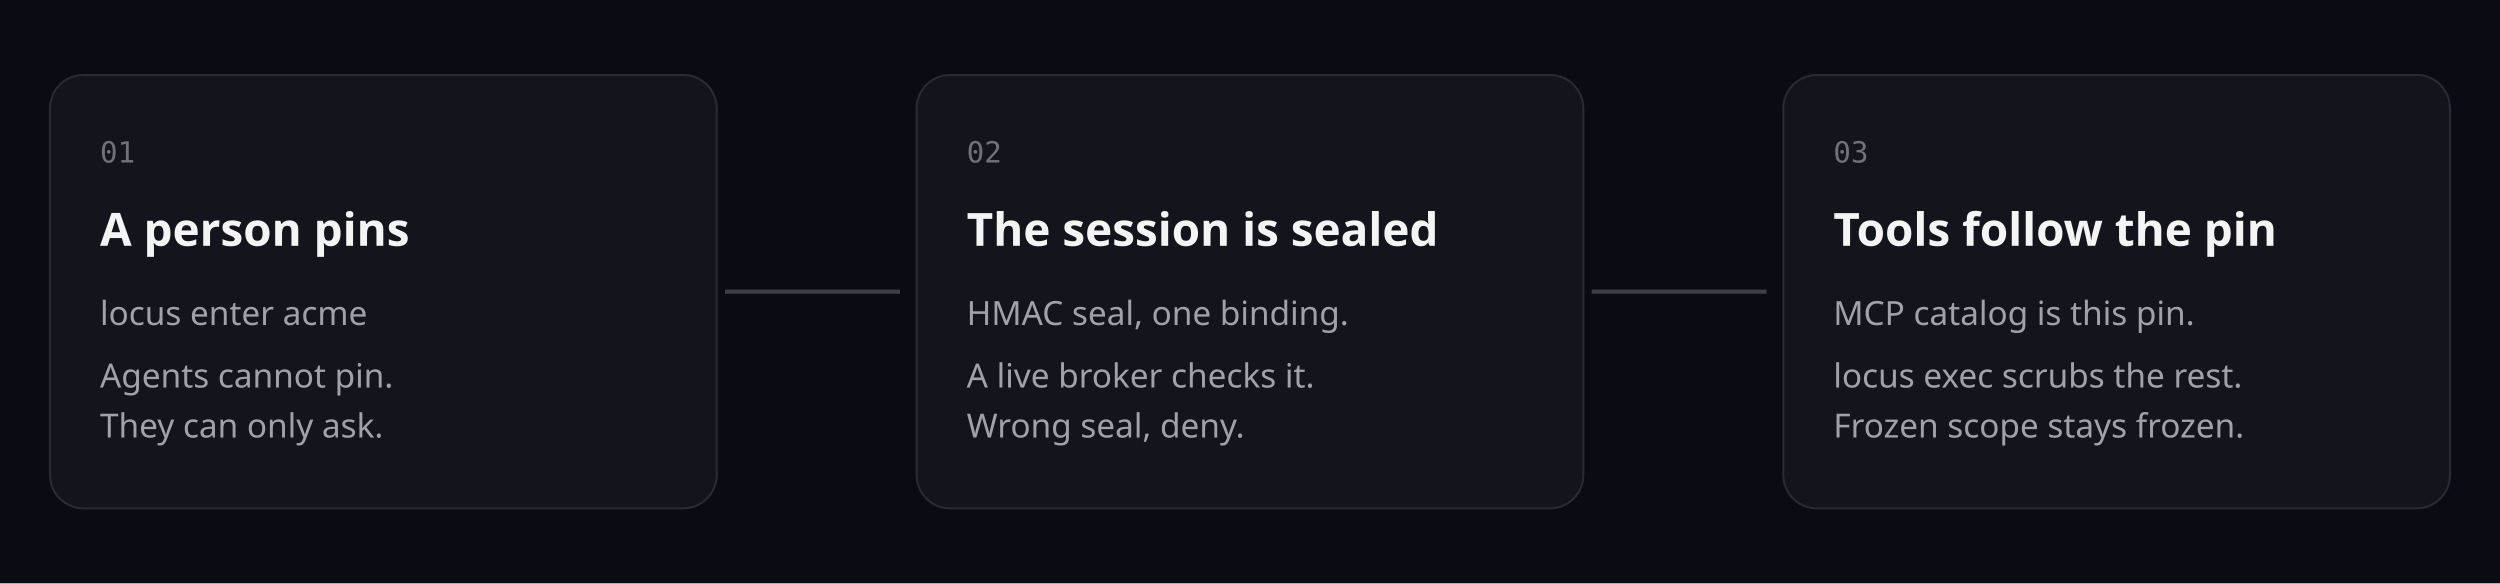
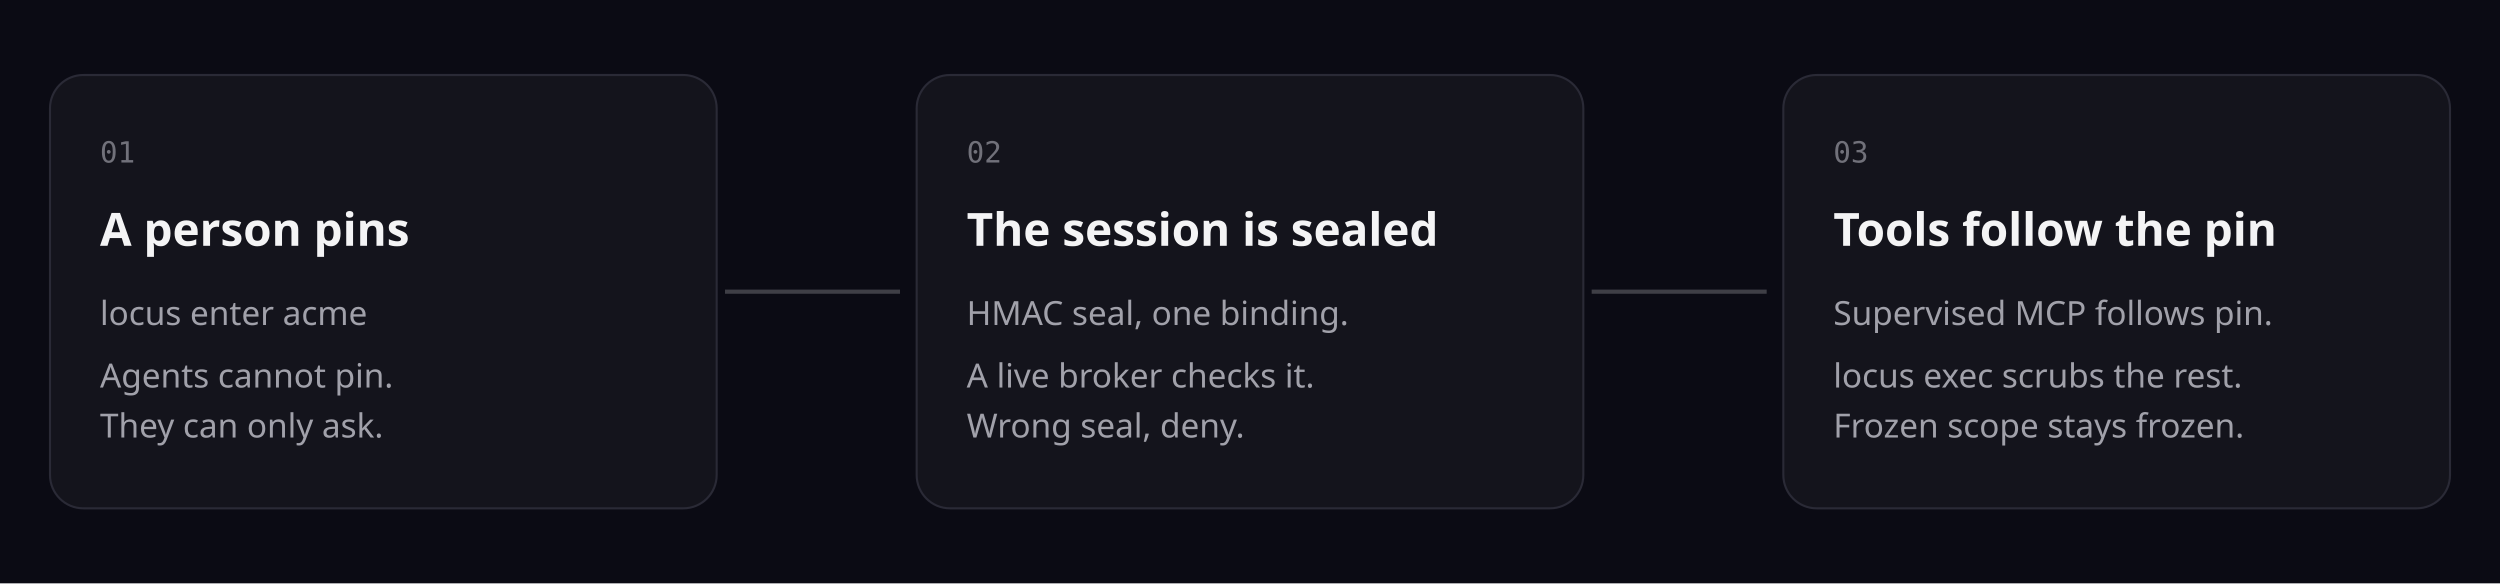
<svg xmlns="http://www.w3.org/2000/svg" width="1200" height="280" viewBox="0 0 1200 280" role="img" aria-labelledby="howTitle howDesc">
  <rect width="1200" height="280" fill="#0b0b14" />
  <g font-family="ui-sans-serif, system-ui, sans-serif">
    <rect x="24" y="36" width="320" height="208" rx="16" fill="#14141c" stroke="#2a2a36" />
    <text x="48" y="78" fill="#71717a" font-size="14" font-family="ui-monospace, Menlo, Consolas, monospace">01</text>
    <text x="48" y="118" fill="#f4f4f5" font-size="22" font-weight="650">A person pins</text>
    <text x="48" y="156" fill="#a1a1aa" font-size="16">locus enter acme</text>
    <text x="48" y="186" fill="#a1a1aa" font-size="16">Agents cannot pin.</text>
    <text x="48" y="210" fill="#a1a1aa" font-size="16">They can only ask.</text>
    <rect x="440" y="36" width="320" height="208" rx="16" fill="#14141c" stroke="#2a2a36" />
    <text x="464" y="78" fill="#71717a" font-size="14" font-family="ui-monospace, Menlo, Consolas, monospace">02</text>
    <text x="464" y="118" fill="#f4f4f5" font-size="22" font-weight="650">The session is sealed</text>
    <text x="464" y="156" fill="#a1a1aa" font-size="16">HMAC seal, one binding.</text>
    <text x="464" y="186" fill="#a1a1aa" font-size="16">A live broker checks it.</text>
    <text x="464" y="210" fill="#a1a1aa" font-size="16">Wrong seal, deny.</text>
    <rect x="856" y="36" width="320" height="208" rx="16" fill="#14141c" stroke="#2a2a36" />
    <text x="880" y="78" fill="#71717a" font-size="14" font-family="ui-monospace, Menlo, Consolas, monospace">03</text>
    <text x="880" y="118" fill="#f4f4f5" font-size="22" font-weight="650">Tools follow the pin</text>
-     <text x="880" y="156" fill="#a1a1aa" font-size="16">MCP catalog is this pin.</text>
+     <text x="880" y="156" fill="#a1a1aa" font-size="16">Supervised MCP follows pin.</text>
    <text x="880" y="186" fill="#a1a1aa" font-size="16">locus exec scrubs the rest.</text>
    <text x="880" y="210" fill="#a1a1aa" font-size="16">Frozen scope stays frozen.</text>
  </g>
  <path d="M348 140 H432" stroke="#3f3f46" stroke-width="2" />
  <path d="M764 140 H848" stroke="#3f3f46" stroke-width="2" />
</svg>
